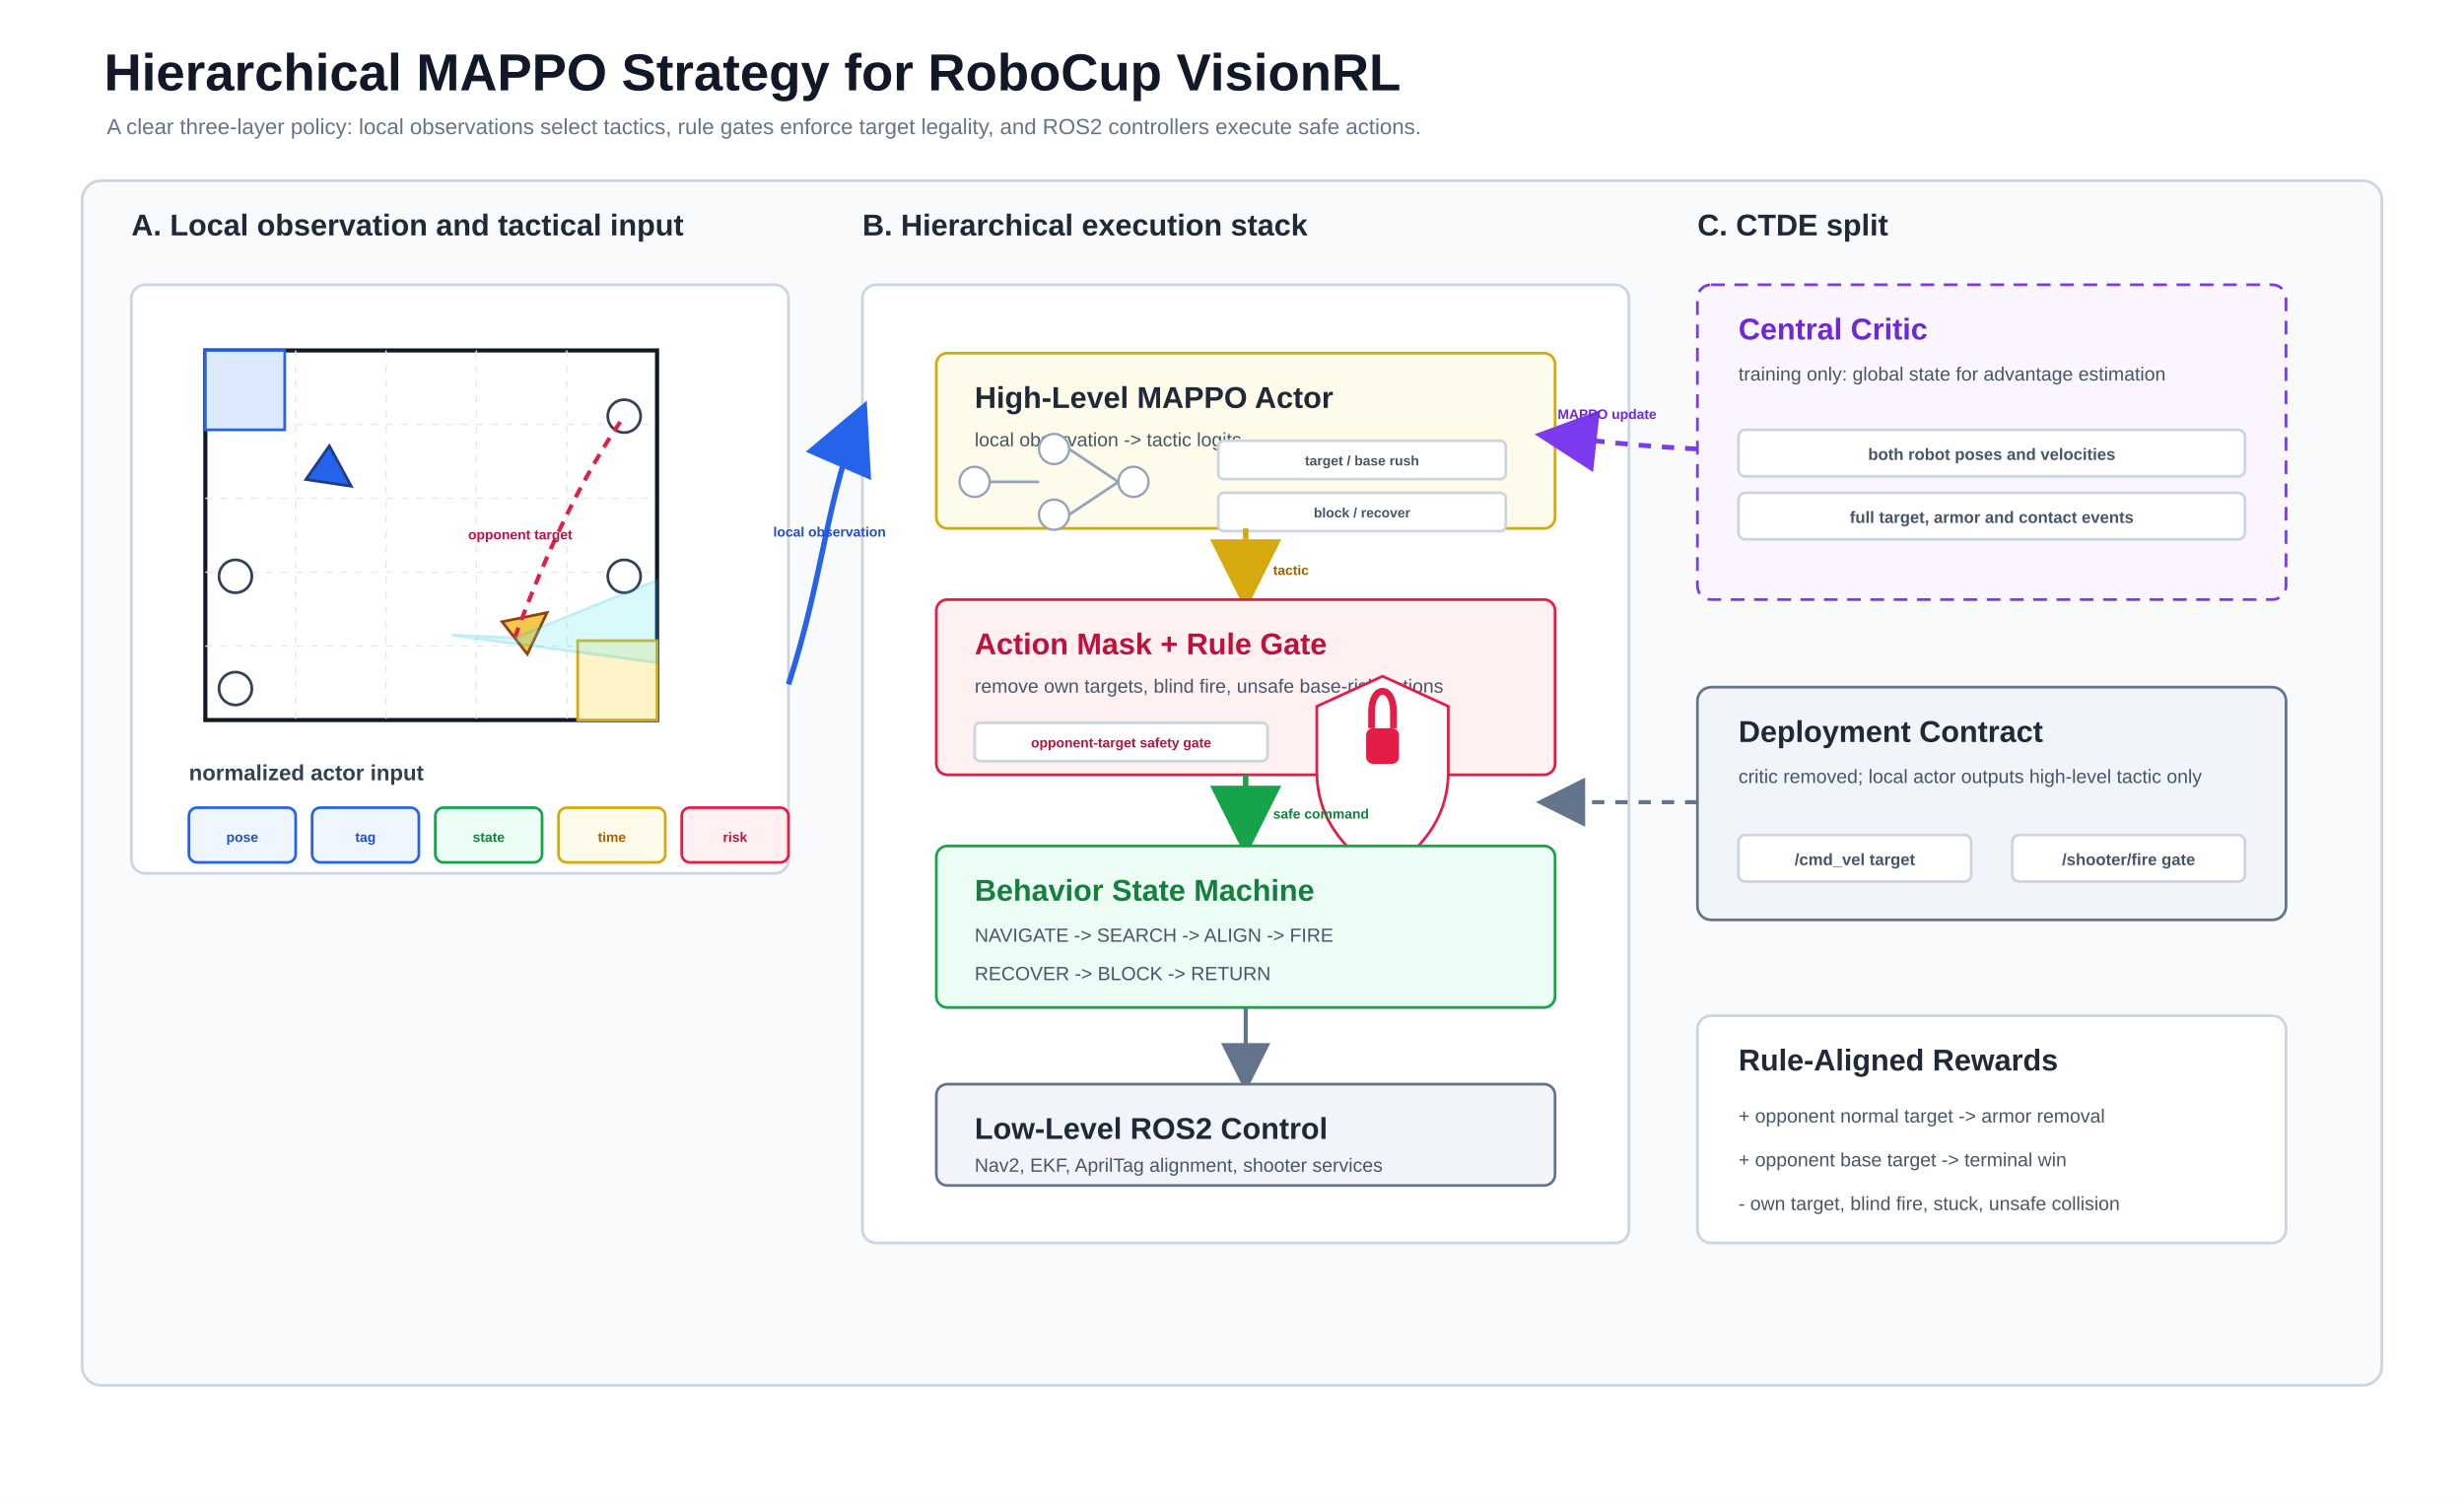
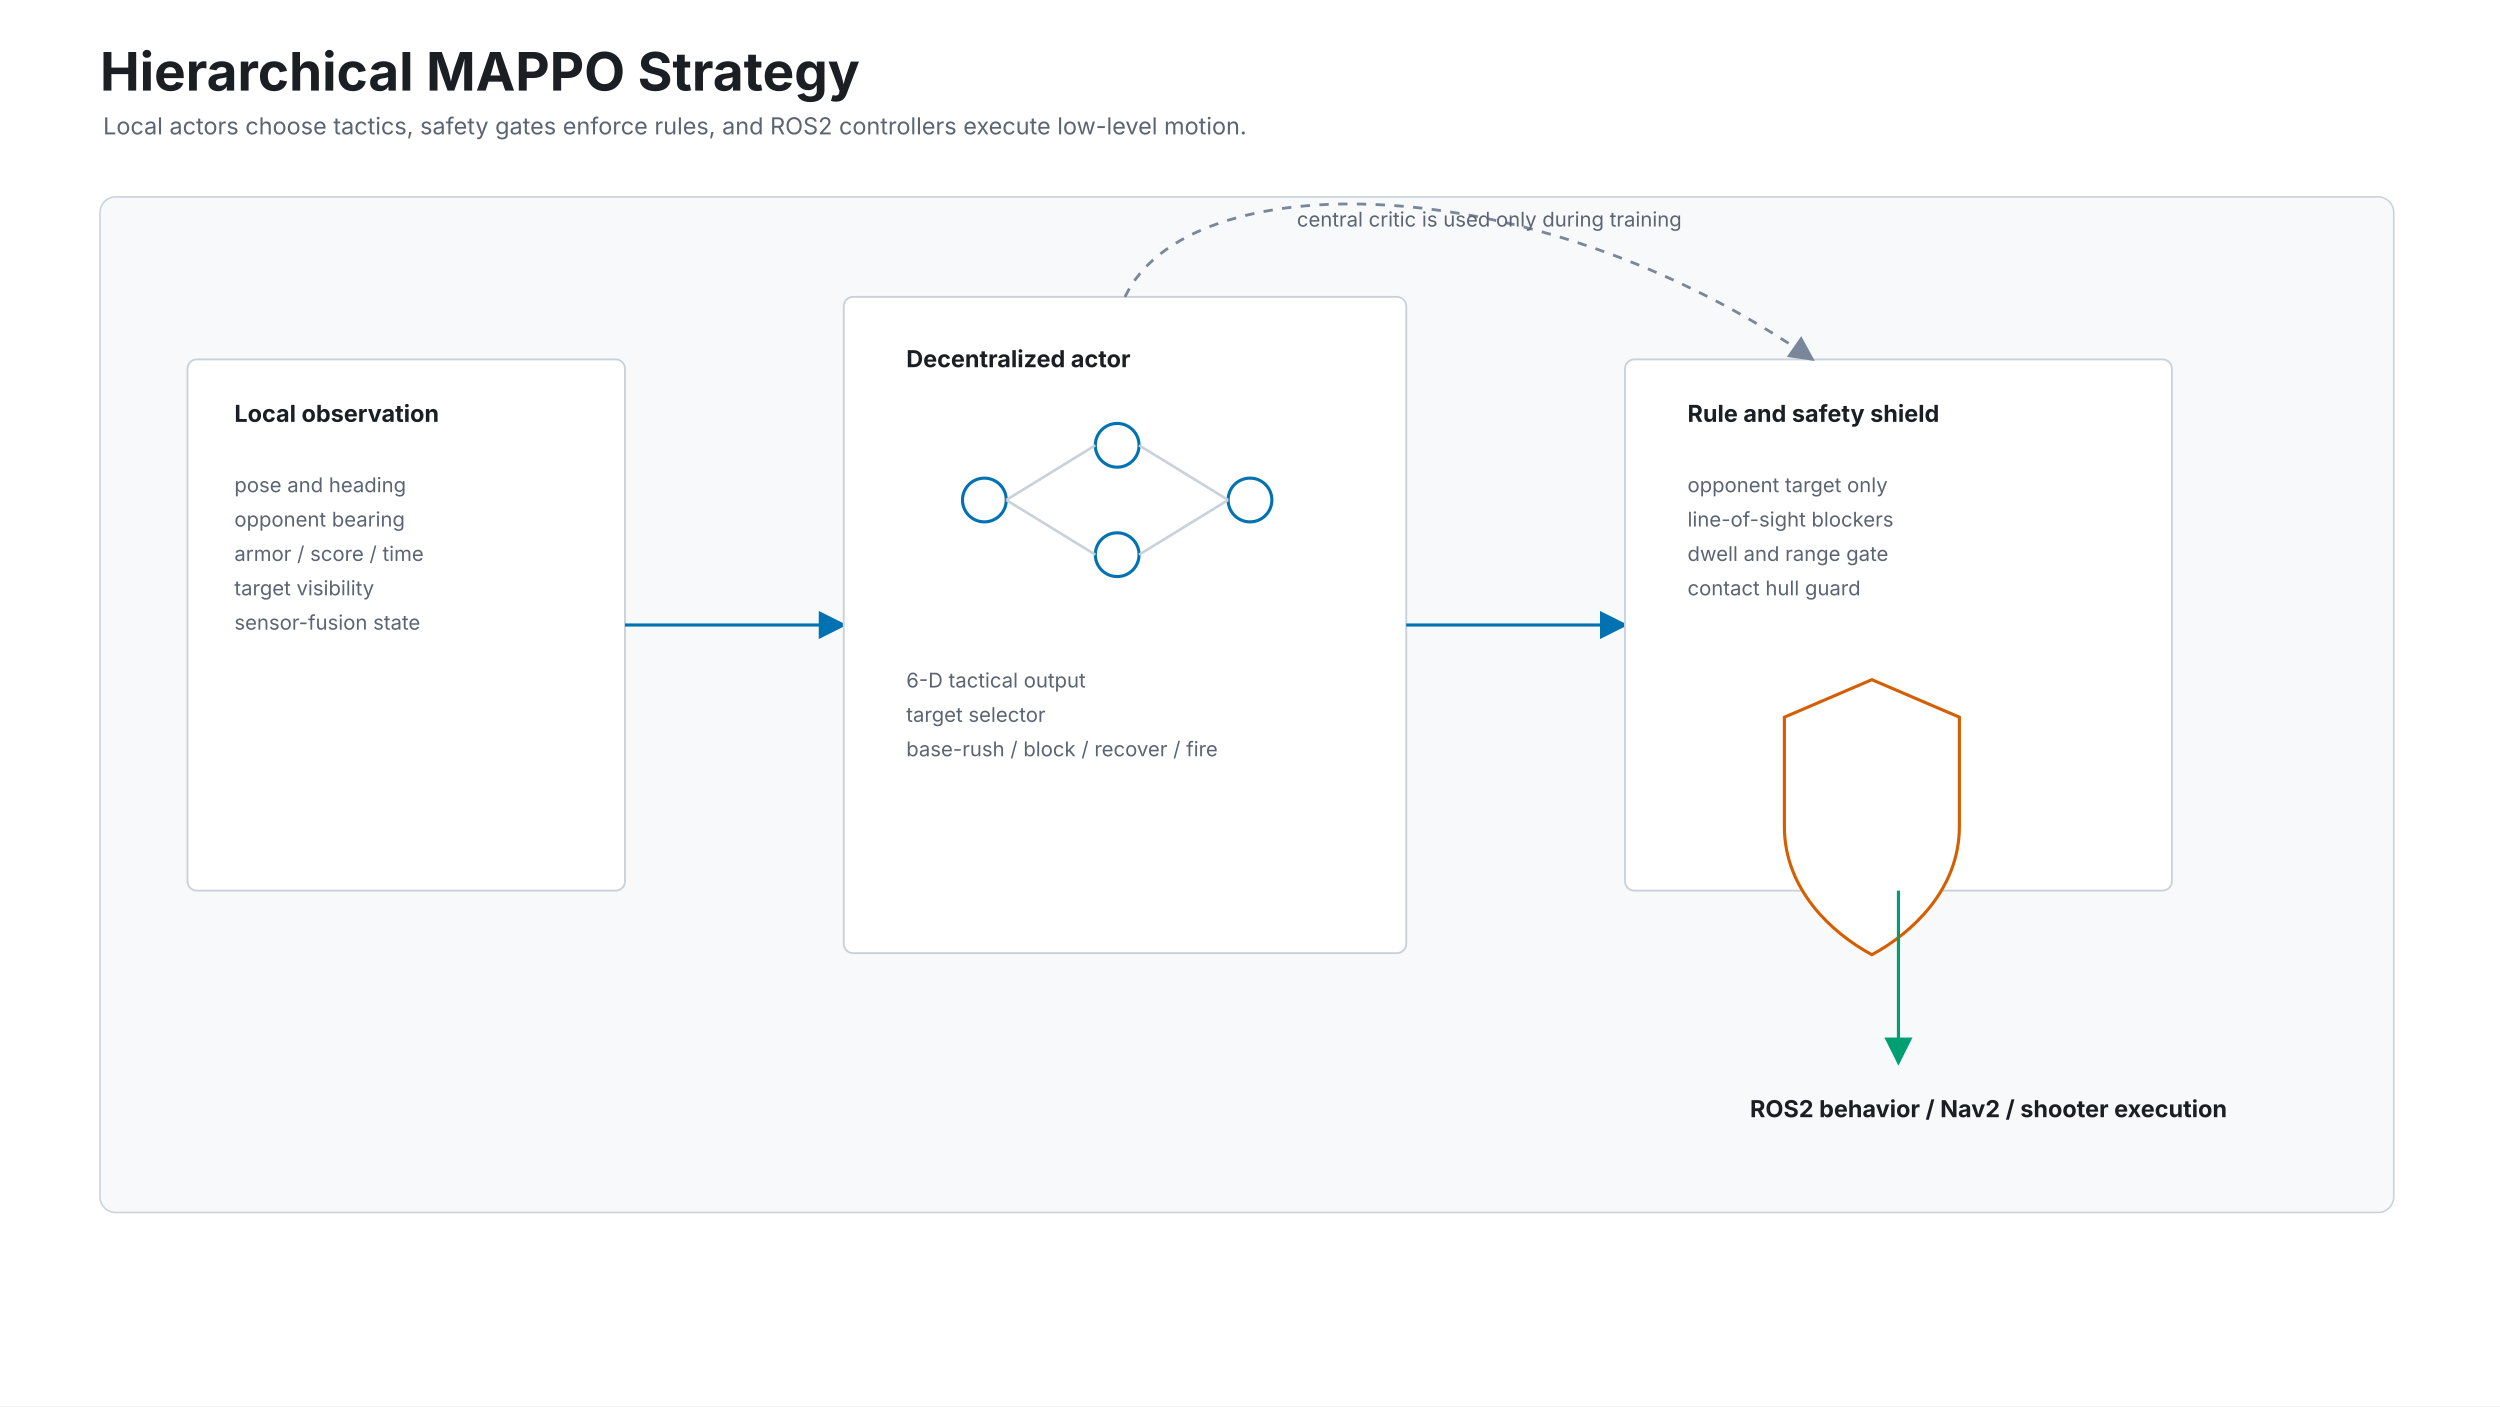
- <svg xmlns="http://www.w3.org/2000/svg" width="1800" height="1100" viewBox="0 0 1800 1100">
+ <svg xmlns="http://www.w3.org/2000/svg" width="1600" height="900" viewBox="0 0 1600 900">
  <defs>
+     <marker id="arrowGray" markerWidth="9" markerHeight="9" refX="8" refY="4.5" orient="auto">
+       <path d="M0 0 L9 4.5 L0 9 Z" fill="#7A869A" />
+     </marker>
+     <marker id="arrowBlue" markerWidth="9" markerHeight="9" refX="8" refY="4.5" orient="auto">
+       <path d="M0 0 L9 4.5 L0 9 Z" fill="#0072B2" />
+     </marker>
+     <marker id="arrowGreen" markerWidth="9" markerHeight="9" refX="8" refY="4.5" orient="auto">
+       <path d="M0 0 L9 4.5 L0 9 Z" fill="#009E73" />
+     </marker>
    <style>
-       .bg{fill:#fff}.title{font:700 38px Arial,Inter,sans-serif;fill:#111827}.sub{font:500 16px Arial,Inter,sans-serif;fill:#64748b}
-       .panel{fill:#f8fafc;stroke:#cbd5e1;stroke-width:2}.card{fill:#fff;stroke:#cbd5e1;stroke-width:2}.obs{fill:#eff6ff;stroke:#2563eb;stroke-width:2}.policy{fill:#fffbeb;stroke:#d6a90e;stroke-width:2}.safe{fill:#fff1f2;stroke:#e11d48;stroke-width:2}.ctrl{fill:#ecfdf5;stroke:#16a34a;stroke-width:2}.critic{fill:#faf5ff;stroke:#7c3aed;stroke-width:2;stroke-dasharray:10 7}.deploy{fill:#f1f5f9;stroke:#64748b;stroke-width:2}
-       .h{font:700 22px Arial,Inter,sans-serif;fill:#1f2937}.mh{font:700 16px Arial,Inter,sans-serif;fill:#334155}.txt{font:500 14px Arial,Inter,sans-serif;fill:#475569}.small{font:600 12px Arial,Inter,sans-serif;fill:#475569}.tiny{font:700 10px Arial,Inter,sans-serif;fill:#475569}.eq{font:600 15px Consolas,Menlo,monospace;fill:#111827}
-       .arrow{fill:none;stroke:#64748b;stroke-width:3;marker-end:url(#ad)}.arrowB{fill:none;stroke:#2563eb;stroke-width:4;marker-end:url(#ab)}.arrowY{fill:none;stroke:#d6a90e;stroke-width:4;marker-end:url(#ay)}.arrowG{fill:none;stroke:#16a34a;stroke-width:4;marker-end:url(#ag)}.arrowR{fill:none;stroke:#e11d48;stroke-width:4;marker-end:url(#ar)}.arrowV{fill:none;stroke:#7c3aed;stroke-width:3.5;marker-end:url(#av)}.dash{stroke-dasharray:9 8}.blue{fill:#1d4ed8}.yellow{fill:#a16207}.green{fill:#15803d}.red{fill:#be123c}.violet{fill:#6d28d9}
-       .arena{fill:#fff;stroke:#111827;stroke-width:3}.grid{stroke:#e2e8f0;stroke-width:1;stroke-dasharray:5 6}.robotY{fill:#f2c94c;stroke:#92400e;stroke-width:2}.robotB{fill:#2563eb;stroke:#1e3a8a;stroke-width:2}.target{fill:#fff;stroke:#334155;stroke-width:2}.nn{fill:#fff;stroke:#94a3b8;stroke-width:1.7}
+       text{font-family:Inter,Arial,Helvetica,sans-serif}
+       .title{font-size:34px;font-weight:700;fill:#1B1F23}
+       .subtitle{font-size:15px;font-weight:400;fill:#5B6472}
+       .label{font-size:15px;font-weight:650;fill:#1B1F23}
+       .body{font-size:13px;font-weight:400;fill:#5B6472}
+       .small{font-size:11px;font-weight:400;fill:#5B6472}
+       .tiny{font-size:9px;font-weight:500;fill:#5B6472}
+       .panel{fill:#fff;stroke:#C9D1D9;stroke-width:1.2}
+       .soft{fill:#F7F9FB;stroke:#C9D1D9;stroke-width:1}
+       .grid{stroke:#E6EBF0;stroke-width:1}
+       .axis{stroke:#1B1F23;stroke-width:1.1}
+       .wire{fill:none;stroke:#7A869A;stroke-width:1.8;marker-end:url(#arrowGray)}
+       .wireBlue{fill:none;stroke:#0072B2;stroke-width:2;marker-end:url(#arrowBlue)}
+       .wireGreen{fill:none;stroke:#009E73;stroke-width:2;marker-end:url(#arrowGreen)}
+       .dash{stroke-dasharray:6 6}
    </style>
-     <marker id="ad" markerWidth="12" markerHeight="12" refX="10" refY="6" orient="auto">
-       <path d="M0 0 L12 6 L0 12 Z" fill="#64748b" />
-     </marker>
-     <marker id="ab" markerWidth="13" markerHeight="13" refX="11" refY="6.5" orient="auto">
-       <path d="M0 0 L13 6.5 L0 13 Z" fill="#2563eb" />
-     </marker>
-     <marker id="ay" markerWidth="13" markerHeight="13" refX="11" refY="6.5" orient="auto">
-       <path d="M0 0 L13 6.5 L0 13 Z" fill="#d6a90e" />
-     </marker>
-     <marker id="ag" markerWidth="13" markerHeight="13" refX="11" refY="6.5" orient="auto">
-       <path d="M0 0 L13 6.5 L0 13 Z" fill="#16a34a" />
-     </marker>
-     <marker id="ar" markerWidth="13" markerHeight="13" refX="11" refY="6.5" orient="auto">
-       <path d="M0 0 L13 6.5 L0 13 Z" fill="#e11d48" />
-     </marker>
-     <marker id="av" markerWidth="13" markerHeight="13" refX="11" refY="6.5" orient="auto">
-       <path d="M0 0 L13 6.5 L0 13 Z" fill="#7c3aed" />
-     </marker>
  </defs>
-   <rect class="bg" width="1800" height="1100" />
-   <text class="title" x="76" y="66">Hierarchical MAPPO Strategy for RoboCup VisionRL</text>
-   <text class="sub" x="78" y="98">A clear three-layer policy: local observations select tactics, rule gates enforce target legality, and ROS2 controllers execute safe actions.</text>
-   <rect class="panel" x="60" y="132" width="1680" height="880" rx="14" />
-   <g transform="translate(96 172)">
-     <text class="h" x="0" y="0">A. Local observation and tactical input</text>
-     <rect class="card" x="0" y="36" width="480" height="430" rx="10" />
-     <g transform="translate(54 84)">
-       <rect class="arena" x="0" y="0" width="330" height="270" />
-       <path class="grid" d="M66 0 V270 M132 0 V270 M198 0 V270 M264 0 V270 M0 54 H330 M0 108 H330 M0 162 H330 M0 216 H330" />
-       <rect x="0" y="0" width="58" height="58" fill="#dbeafe" stroke="#2563eb" stroke-width="2" />
-       <rect x="272" y="212" width="58" height="58" fill="#fef3c7" stroke="#d6a90e" stroke-width="2" />
-       <circle class="target" cx="306" cy="48" r="12" />
-       <circle class="target" cx="22" cy="165" r="12" />
-       <circle class="target" cx="306" cy="165" r="12" />
-       <circle class="target" cx="22" cy="247" r="12" />
-       <g transform="translate(82 82) rotate(35)">
-         <path class="robotB" d="M0 -15 L30 0 L0 15 Z" />
-       </g>
-       <g transform="translate(226 210) rotate(-38)">
-         <path class="robotY" d="M0 -15 L30 0 L0 15 Z" />
-       </g>
-       <path d="M226 210 C248 150 274 94 306 48" fill="none" stroke="#e11d48" stroke-width="3" stroke-dasharray="8 6" />
-       <path d="M180 208 L226 210 L330 168 L330 228 Z" fill="#67e8f9" opacity=".25" stroke="#06b6d4" stroke-width="2" />
-       <text class="tiny red" x="192" y="138">opponent target</text>
-     </g>
-     <text class="mh" x="42" y="398">normalized actor input</text>
-     <g transform="translate(42 418)">
-       <rect class="obs" x="0" y="0" width="78" height="40" rx="6" />
-       <text class="tiny blue" x="39" y="25" text-anchor="middle">pose</text>
-       <rect class="obs" x="90" y="0" width="78" height="40" rx="6" />
-       <text class="tiny blue" x="129" y="25" text-anchor="middle">tag</text>
-       <rect class="ctrl" x="180" y="0" width="78" height="40" rx="6" />
-       <text class="tiny green" x="219" y="25" text-anchor="middle">state</text>
-       <rect class="policy" x="270" y="0" width="78" height="40" rx="6" />
-       <text class="tiny yellow" x="309" y="25" text-anchor="middle">time</text>
-       <rect class="safe" x="360" y="0" width="78" height="40" rx="6" />
-       <text class="tiny red" x="399" y="25" text-anchor="middle">risk</text>
-     </g>
-   </g>
-   <g transform="translate(630 172)">
-     <text class="h" x="0" y="0">B. Hierarchical execution stack</text>
-     <rect class="card" x="0" y="36" width="560" height="700" rx="10" />
-     <rect class="policy" x="54" y="86" width="452" height="128" rx="8" />
-     <text class="h" x="82" y="126">High-Level MAPPO Actor</text>
-     <text class="txt" x="82" y="154">local observation -&gt; tactic logits</text>
-     <g transform="translate(82 180)">
-       <circle class="nn" cx="0" cy="0" r="11" />
-       <circle class="nn" cx="58" cy="-24" r="11" />
-       <circle class="nn" cx="58" cy="24" r="11" />
-       <circle class="nn" cx="116" cy="0" r="11" />
-       <path d="M11 0 H47 M69 -24 L105 0 M69 24 L105 0" stroke="#94a3b8" stroke-width="2" />
-       <rect class="card" x="178" y="-30" width="210" height="28" rx="4" />
-       <text class="tiny" x="283" y="-12" text-anchor="middle">target / base rush</text>
-       <rect class="card" x="178" y="8" width="210" height="28" rx="4" />
-       <text class="tiny" x="283" y="26" text-anchor="middle">block / recover</text>
-     </g>
-     <path class="arrowY" d="M280 214 V266" />
-     <text class="tiny yellow" x="300" y="248">tactic</text>
-     <rect class="safe" x="54" y="266" width="452" height="128" rx="8" />
-     <text class="h red" x="82" y="306">Action Mask + Rule Gate</text>
-     <text class="txt" x="82" y="334">remove own targets, blind fire, unsafe base-risk actions</text>
-     <rect class="card" x="82" y="356" width="214" height="28" rx="4" />
-     <text class="tiny red" x="189" y="374" text-anchor="middle">opponent-target safety gate</text>
-     <path d="M380 322 l48 22 v48 c0 38 -26 62 -48 74 c-22 -12 -48 -36 -48 -74 v-48 z" fill="#fff" stroke="#e11d48" stroke-width="2" />
-     <rect x="368" y="360" width="24" height="26" rx="5" fill="#e11d48" />
-     <path d="M372 360 v-12 c0 -20 16 -20 16 0 v12" fill="none" stroke="#e11d48" stroke-width="5" />
-     <path class="arrowG" d="M280 394 V446" />
-     <text class="tiny green" x="300" y="426">safe command</text>
-     <rect class="ctrl" x="54" y="446" width="452" height="118" rx="8" />
-     <text class="h green" x="82" y="486">Behavior State Machine</text>
-     <text class="txt" x="82" y="516">NAVIGATE -&gt; SEARCH -&gt; ALIGN -&gt; FIRE</text>
-     <text class="txt" x="82" y="544">RECOVER -&gt; BLOCK -&gt; RETURN</text>
-     <path class="arrow" d="M280 564 V620" />
-     <rect class="deploy" x="54" y="620" width="452" height="74" rx="8" />
-     <text class="h" x="82" y="660">Low-Level ROS2 Control</text>
-     <text class="txt" x="82" y="684">Nav2, EKF, AprilTag alignment, shooter services</text>
-   </g>
-   <g transform="translate(1240 172)">
-     <text class="h" x="0" y="0">C. CTDE split</text>
-     <rect class="critic" x="0" y="36" width="430" height="230" rx="10" />
-     <text class="h violet" x="30" y="76">Central Critic</text>
-     <text class="txt" x="30" y="106">training only: global state for advantage estimation</text>
-     <rect class="card" x="30" y="142" width="370" height="34" rx="5" />
-     <text class="small" x="215" y="164" text-anchor="middle">both robot poses and velocities</text>
-     <rect class="card" x="30" y="188" width="370" height="34" rx="5" />
-     <text class="small" x="215" y="210" text-anchor="middle">full target, armor and contact events</text>
-     <path class="arrowV dash" d="M0 156 C-42 154 -76 150 -112 146" />
-     <text class="tiny violet" x="-66" y="134" text-anchor="middle">MAPPO update</text>
-     <rect class="deploy" x="0" y="330" width="430" height="170" rx="10" />
-     <text class="h" x="30" y="370">Deployment Contract</text>
-     <text class="txt" x="30" y="400">critic removed; local actor outputs high-level tactic only</text>
-     <rect class="card" x="30" y="438" width="170" height="34" rx="5" />
-     <text class="small" x="115" y="460" text-anchor="middle">/cmd_vel target</text>
-     <rect class="card" x="230" y="438" width="170" height="34" rx="5" />
-     <text class="small" x="315" y="460" text-anchor="middle">/shooter/fire gate</text>
-     <path class="arrow dash" d="M0 414 H-112" />
-     <rect class="card" x="0" y="570" width="430" height="166" rx="10" />
-     <text class="h" x="30" y="610">Rule-Aligned Rewards</text>
-     <text class="txt" x="30" y="648">+ opponent normal target -&gt; armor removal</text>
-     <text class="txt" x="30" y="680">+ opponent base target -&gt; terminal win</text>
-     <text class="txt" x="30" y="712">- own target, blind fire, stuck, unsafe collision</text>
-   </g>
-   <path class="arrowB" d="M576 500 C602 420 604 360 630 300" />
-   <text class="tiny blue" x="606" y="392" text-anchor="middle">local observation</text>
+   <rect width="1600" height="900" fill="#FFFFFF" />
+   <text class="title" x="64" y="58">Hierarchical MAPPO Strategy</text>
+   <text class="subtitle" x="66" y="86">Local actors choose tactics, safety gates enforce rules, and ROS2 controllers execute low-level motion.</text>
+   <rect class="soft" x="64.0" y="126.0" width="1468.0" height="650.0" rx="10.0" />
+   <rect class="panel" x="120.0" y="230.0" width="280.0" height="340.0" rx="6.0" />
+   <text class="label" x="150.0" y="270.0" text-anchor="start">Local observation</text>
+   <text class="body" x="150.0" y="315.0" text-anchor="start">pose and heading</text>
+   <text class="body" x="150.0" y="337.0" text-anchor="start">opponent bearing</text>
+   <text class="body" x="150.0" y="359.0" text-anchor="start">armor / score / time</text>
+   <text class="body" x="150.0" y="381.0" text-anchor="start">target visibility</text>
+   <text class="body" x="150.0" y="403.0" text-anchor="start">sensor-fusion state</text>
+   <path class="wireBlue" d="M400.0 400.0 L540.0 400.0" />
+   <rect class="panel" x="540.0" y="190.0" width="360.0" height="420.0" rx="6.0" />
+   <text class="label" x="580.0" y="235.0" text-anchor="start">Decentralized actor</text>
+   <circle cx="630" cy="320" r="14" fill="#fff" stroke="#0072B2" stroke-width="2" />
+   <circle cx="715" cy="285" r="14" fill="#fff" stroke="#0072B2" stroke-width="2" />
+   <circle cx="715" cy="355" r="14" fill="#fff" stroke="#0072B2" stroke-width="2" />
+   <circle cx="800" cy="320" r="14" fill="#fff" stroke="#0072B2" stroke-width="2" />
+   <path d="M644 320 L701 285 M644 320 L701 355 M729 285 L786 320 M729 355 L786 320" stroke="#C9D1D9" stroke-width="1.7" />
+   <text class="body" x="580.0" y="440.0" text-anchor="start">6-D tactical output</text>
+   <text class="body" x="580.0" y="462.0" text-anchor="start">target selector</text>
+   <text class="body" x="580.0" y="484.0" text-anchor="start">base-rush / block / recover / fire</text>
+   <path class="wireBlue" d="M900.0 400.0 L1040.0 400.0" />
+   <rect class="panel" x="1040.0" y="230.0" width="350.0" height="340.0" rx="6.0" />
+   <text class="label" x="1080.0" y="270.0" text-anchor="start">Rule and safety shield</text>
+   <text class="body" x="1080.0" y="315.0" text-anchor="start">opponent target only</text>
+   <text class="body" x="1080.0" y="337.0" text-anchor="start">line-of-sight blockers</text>
+   <text class="body" x="1080.0" y="359.0" text-anchor="start">dwell and range gate</text>
+   <text class="body" x="1080.0" y="381.0" text-anchor="start">contact hull guard</text>
+   <path d="M1198 435 l56 24 v70 c0 40 -30 68 -56 82 c-26 -14 -56 -42 -56 -82 v-70 z" fill="#fff" stroke="#D55E00" stroke-width="2" />
+   <path class="wireGreen" d="M1215.0 570.0 L1215.0 680.0" />
+   <text class="label" x="1120.0" y="715.0" text-anchor="start">ROS2 behavior / Nav2 / shooter execution</text>
+   <path class="wire dash" d="M720 190 C760 105 980 105 1160 230" />
+   <text class="body" x="830.0" y="145.0" text-anchor="start">central critic is used only during training</text>
</svg>
